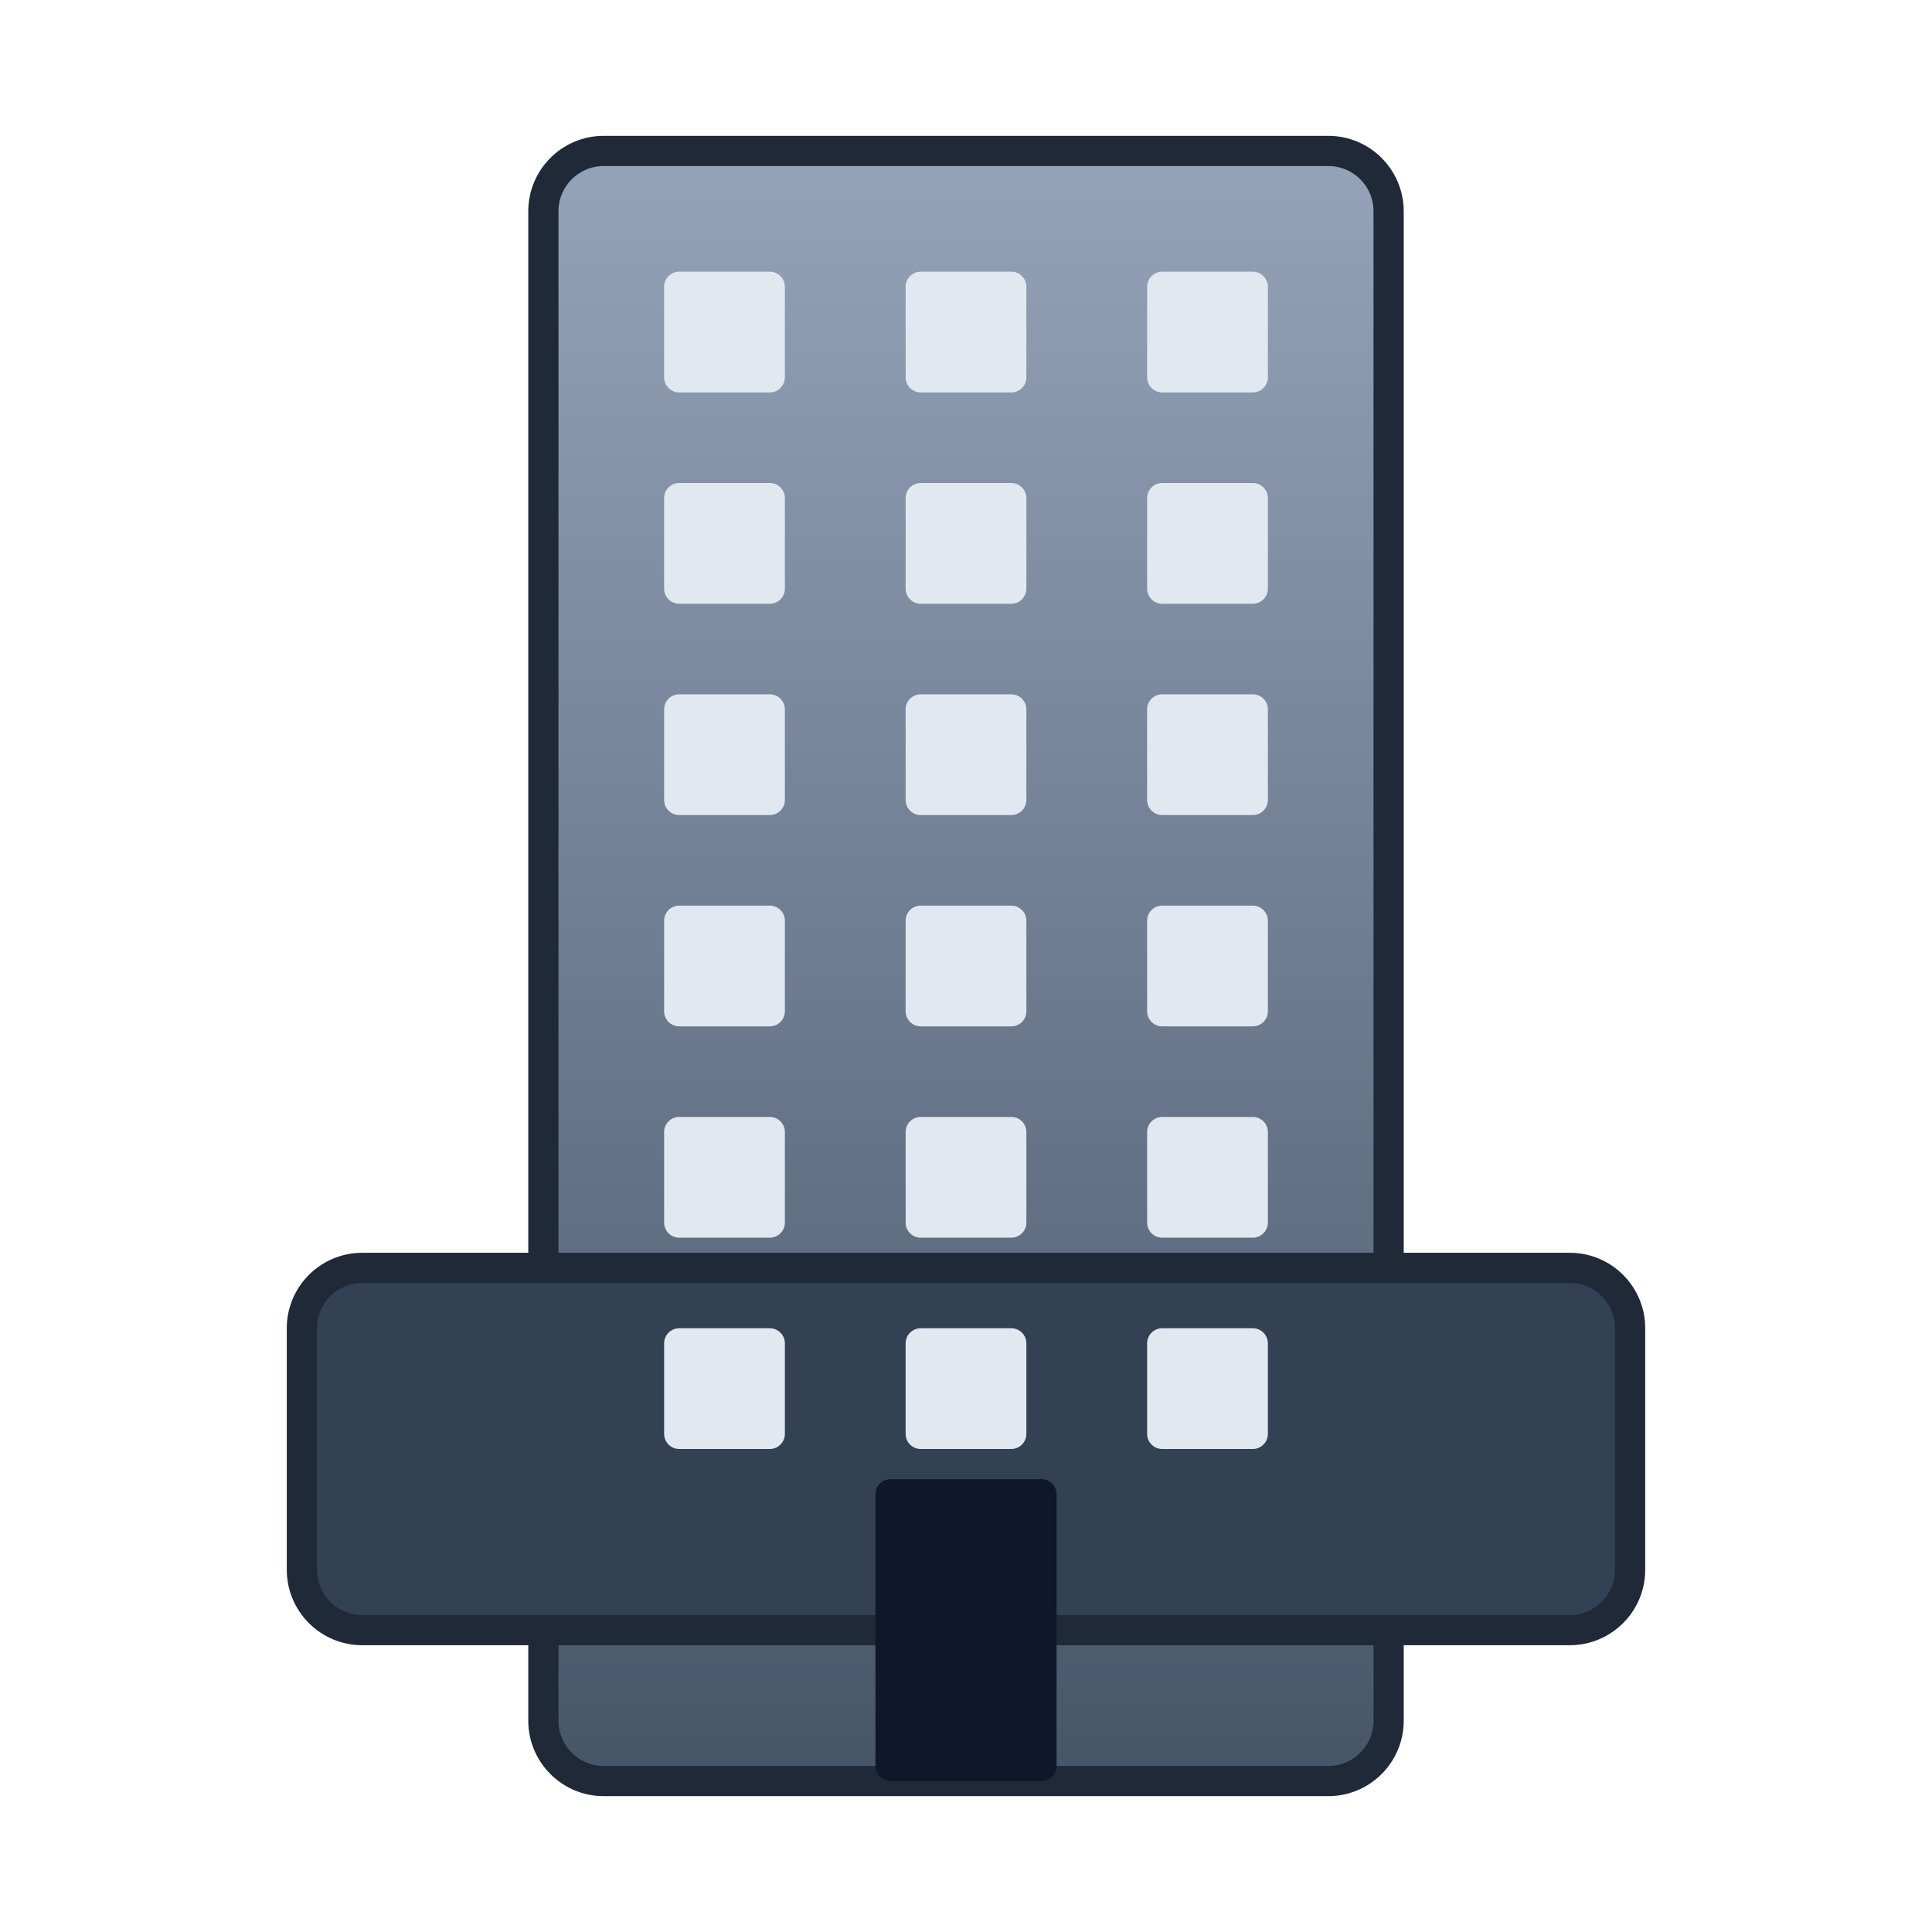
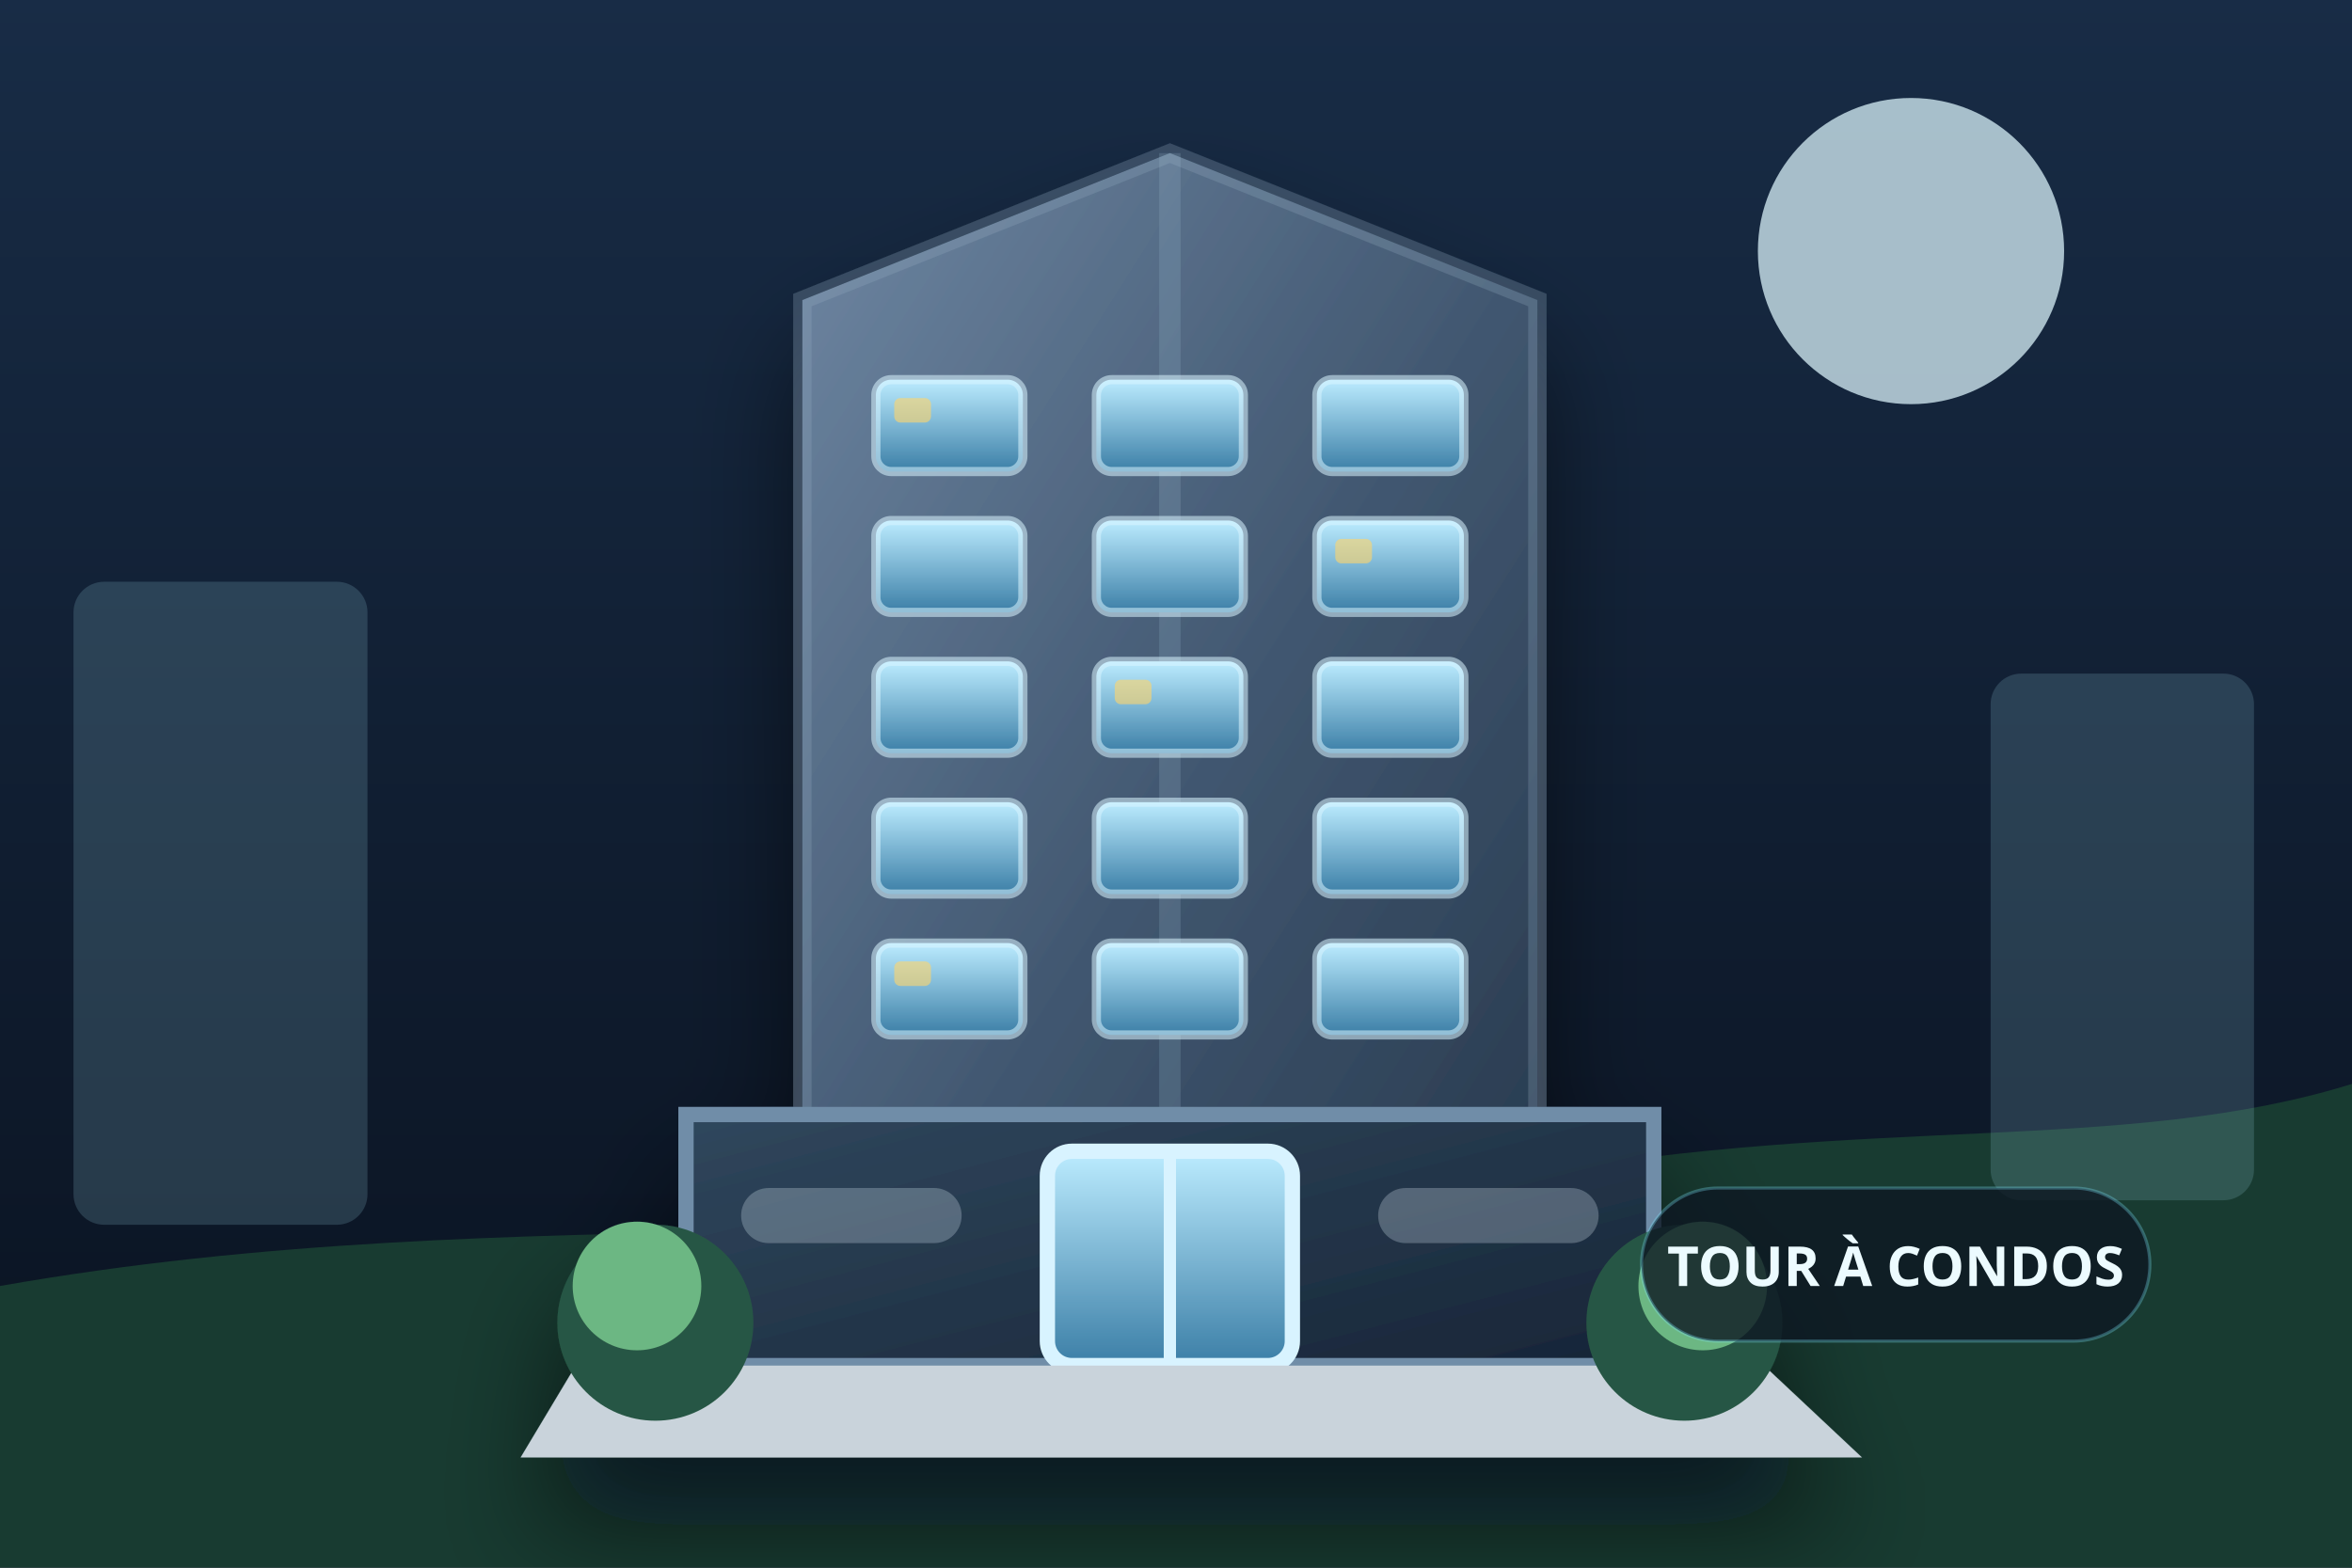
- <svg xmlns="http://www.w3.org/2000/svg" viewBox="0 0 128 128" width="128" height="128" role="img" aria-label="Tour à condos">
+ <svg xmlns="http://www.w3.org/2000/svg" viewBox="0 0 768 512" role="img" aria-label="Tour à condos moderne illustrée">
  <defs>
-     <linearGradient id="g" x1="0" x2="0" y1="0" y2="1">
-       <stop offset="0%" stop-color="#94a3b8" />
-       <stop offset="100%" stop-color="#475569" />
+     <linearGradient id="sky" x1="0" y1="0" x2="0" y2="1">
+       <stop offset="0" stop-color="#182c46" />
+       <stop offset="1" stop-color="#09111e" />
    </linearGradient>
+     <linearGradient id="tower" x1="0" y1="0" x2="1" y2="1">
+       <stop offset="0" stop-color="#6f87a3" />
+       <stop offset=".55" stop-color="#40566f" />
+       <stop offset="1" stop-color="#26384c" />
+     </linearGradient>
+     <linearGradient id="glass" x1="0" y1="0" x2="0" y2="1">
+       <stop offset="0" stop-color="#bcecff" />
+       <stop offset="1" stop-color="#3b7ea6" />
+     </linearGradient>
+     <linearGradient id="lobby" x1="0" y1="0" x2="1" y2="1">
+       <stop offset="0" stop-color="#30475d" />
+       <stop offset="1" stop-color="#172537" />
+     </linearGradient>
+     <filter id="shadow" x="-30%" y="-20%" width="160%" height="170%">
+       <feDropShadow dx="0" dy="22" stdDeviation="18" flood-color="#02060c" flood-opacity=".58" />
+     </filter>
  </defs>
-   <rect x="36" y="10" width="56" height="108" rx="4" fill="url(#g)" stroke="#1f2937" stroke-width="2" />
-   <rect x="20" y="84" width="88" height="24" rx="4" fill="#334155" stroke="#1f2937" stroke-width="2" />
-   <g fill="#e2e8f0">
-     <g transform="translate(44,18)">
-       <rect x="0" y="0" width="8" height="8" rx="1" />
-       <rect x="0" y="14" width="8" height="8" rx="1" />
-       <rect x="0" y="28" width="8" height="8" rx="1" />
-       <rect x="0" y="42" width="8" height="8" rx="1" />
-       <rect x="0" y="56" width="8" height="8" rx="1" />
-       <rect x="0" y="70" width="8" height="8" rx="1" />
+   <rect width="768" height="512" fill="url(#sky)" />
+   <circle cx="624" cy="82" r="50" fill="#dff8ff" opacity=".72" />
+   <path d="M0 420 C170 390 330 414 498 384 C610 364 694 377 768 354 V512 H0Z" fill="#183b31" />
+   <g opacity=".18" fill="#9cd7e9">
+     <rect x="24" y="190" width="96" height="210" rx="10" />
+     <rect x="650" y="220" width="86" height="172" rx="10" />
+   </g>
+   <g filter="url(#shadow)" transform="translate(170 38)">
+     <path d="M92 60 L212 12 L332 60 V390 H92Z" fill="url(#tower)" stroke="#9bb1c7" stroke-opacity=".25" stroke-width="6" />
+     <path d="M212 12 V390" stroke="#a8c8df" stroke-opacity=".18" stroke-width="7" />
+     <g fill="url(#glass)" stroke="#d8f3ff" stroke-opacity=".55" stroke-width="3">
+       <rect x="116" y="86" width="48" height="30" rx="5" />
+       <rect x="188" y="86" width="48" height="30" rx="5" />
+       <rect x="260" y="86" width="48" height="30" rx="5" />
+       <rect x="116" y="132" width="48" height="30" rx="5" />
+       <rect x="188" y="132" width="48" height="30" rx="5" />
+       <rect x="260" y="132" width="48" height="30" rx="5" />
+       <rect x="116" y="178" width="48" height="30" rx="5" />
+       <rect x="188" y="178" width="48" height="30" rx="5" />
+       <rect x="260" y="178" width="48" height="30" rx="5" />
+       <rect x="116" y="224" width="48" height="30" rx="5" />
+       <rect x="188" y="224" width="48" height="30" rx="5" />
+       <rect x="260" y="224" width="48" height="30" rx="5" />
+       <rect x="116" y="270" width="48" height="30" rx="5" />
+       <rect x="188" y="270" width="48" height="30" rx="5" />
+       <rect x="260" y="270" width="48" height="30" rx="5" />
    </g>
-     <g transform="translate(60,18)">
-       <rect x="0" y="0" width="8" height="8" rx="1" />
-       <rect x="0" y="14" width="8" height="8" rx="1" />
-       <rect x="0" y="28" width="8" height="8" rx="1" />
-       <rect x="0" y="42" width="8" height="8" rx="1" />
-       <rect x="0" y="56" width="8" height="8" rx="1" />
-       <rect x="0" y="70" width="8" height="8" rx="1" />
+     <g fill="#ffd56a" opacity=".6">
+       <rect x="122" y="92" width="12" height="8" rx="2" />
+       <rect x="266" y="138" width="12" height="8" rx="2" />
+       <rect x="194" y="184" width="12" height="8" rx="2" />
+       <rect x="122" y="276" width="12" height="8" rx="2" />
    </g>
-     <g transform="translate(76,18)">
-       <rect x="0" y="0" width="8" height="8" rx="1" />
-       <rect x="0" y="14" width="8" height="8" rx="1" />
-       <rect x="0" y="28" width="8" height="8" rx="1" />
-       <rect x="0" y="42" width="8" height="8" rx="1" />
-       <rect x="0" y="56" width="8" height="8" rx="1" />
-       <rect x="0" y="70" width="8" height="8" rx="1" />
+     <path d="M54 326 H370 V408 H54Z" fill="url(#lobby)" stroke="#6f8da8" stroke-width="5" />
+     <rect x="172" y="338" width="80" height="70" rx="8" fill="url(#glass)" stroke="#d8f3ff" stroke-width="5" />
+     <path d="M212 338 V408" stroke="#d8f3ff" stroke-width="4" />
+     <rect x="72" y="350" width="72" height="18" rx="9" fill="#d5e5ef" opacity=".28" />
+     <rect x="280" y="350" width="72" height="18" rx="9" fill="#d5e5ef" opacity=".28" />
+     <path d="M18 408 H406 L438 438 H0Z" fill="#c9d3db" />
+     <g fill="#285744">
+       <circle cx="44" cy="394" r="32" />
+       <circle cx="380" cy="394" r="32" />
+     </g>
+     <g fill="#6cb783">
+       <circle cx="38" cy="382" r="21" />
+       <circle cx="386" cy="382" r="21" />
    </g>
  </g>
-   <rect x="58" y="98" width="12" height="20" rx="1" fill="#0f172a" />
+   <g transform="translate(536 388)">
+     <rect width="166" height="50" rx="25" fill="#0d1722" fill-opacity=".8" stroke="#7ee8ff" stroke-opacity=".3" />
+     <text x="83" y="32" text-anchor="middle" font-family="system-ui, sans-serif" font-size="18" font-weight="800" fill="#ecfbff">TOUR À CONDOS</text>
+   </g>
</svg>
